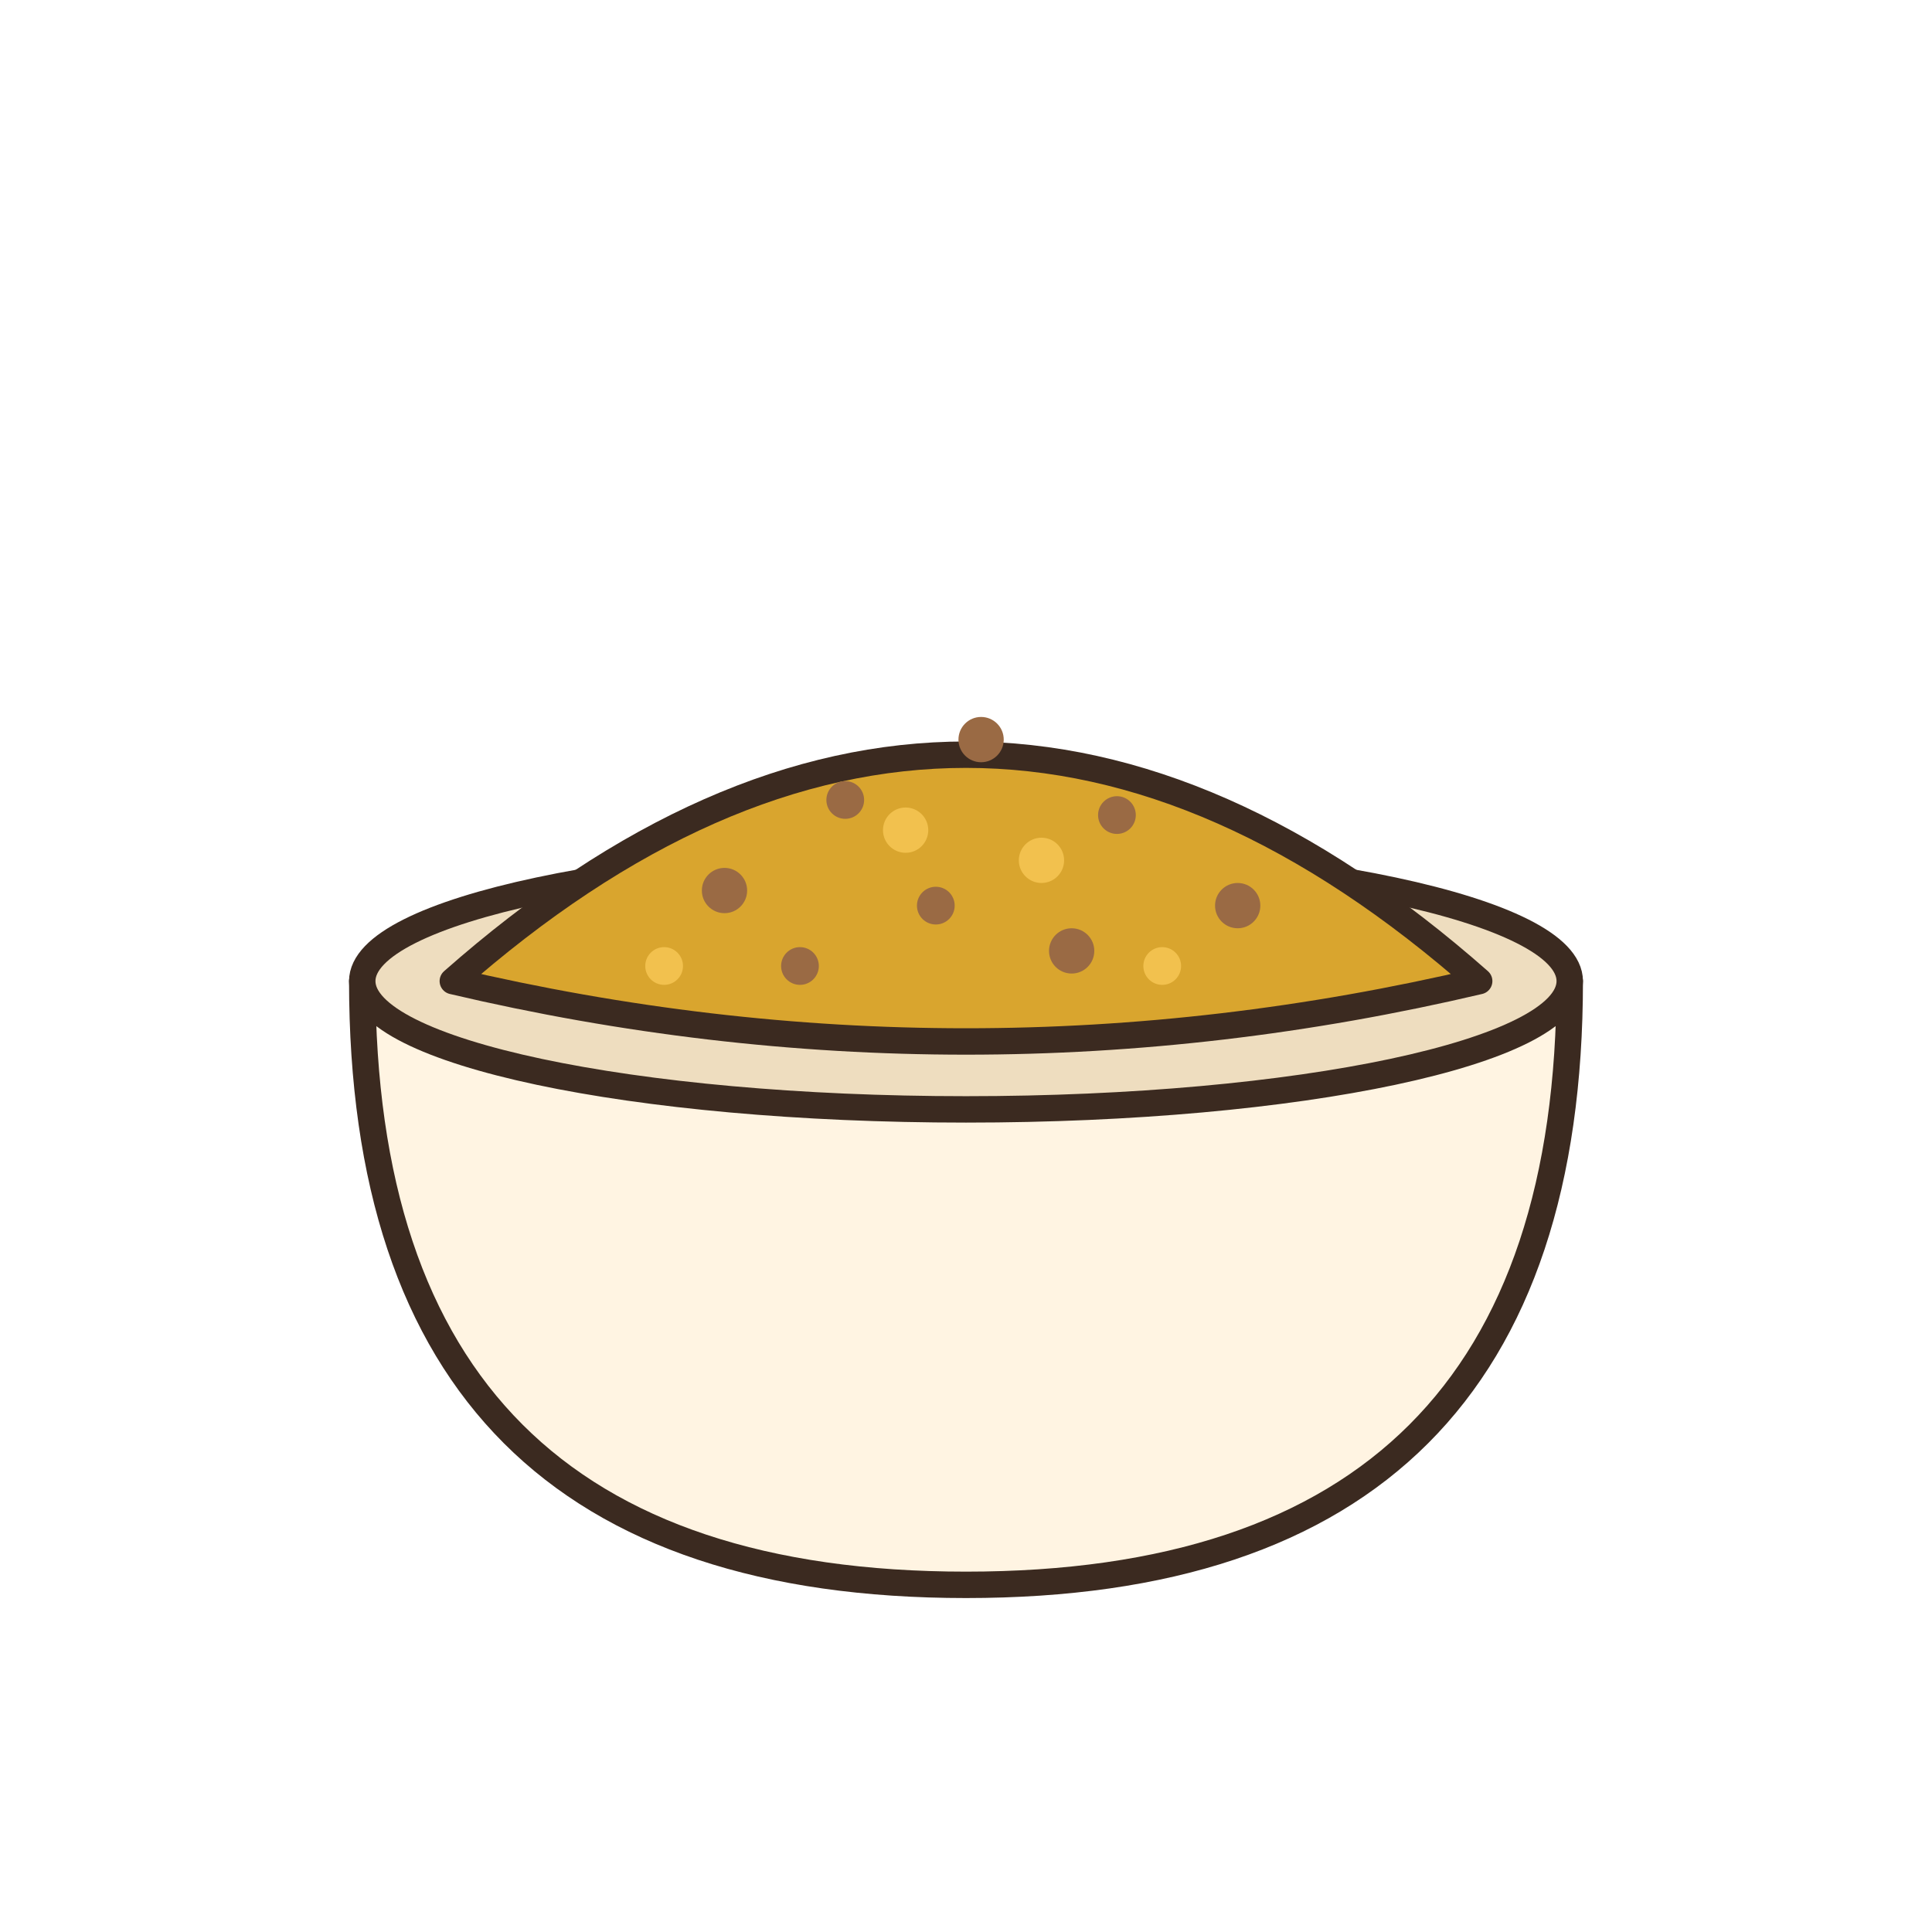
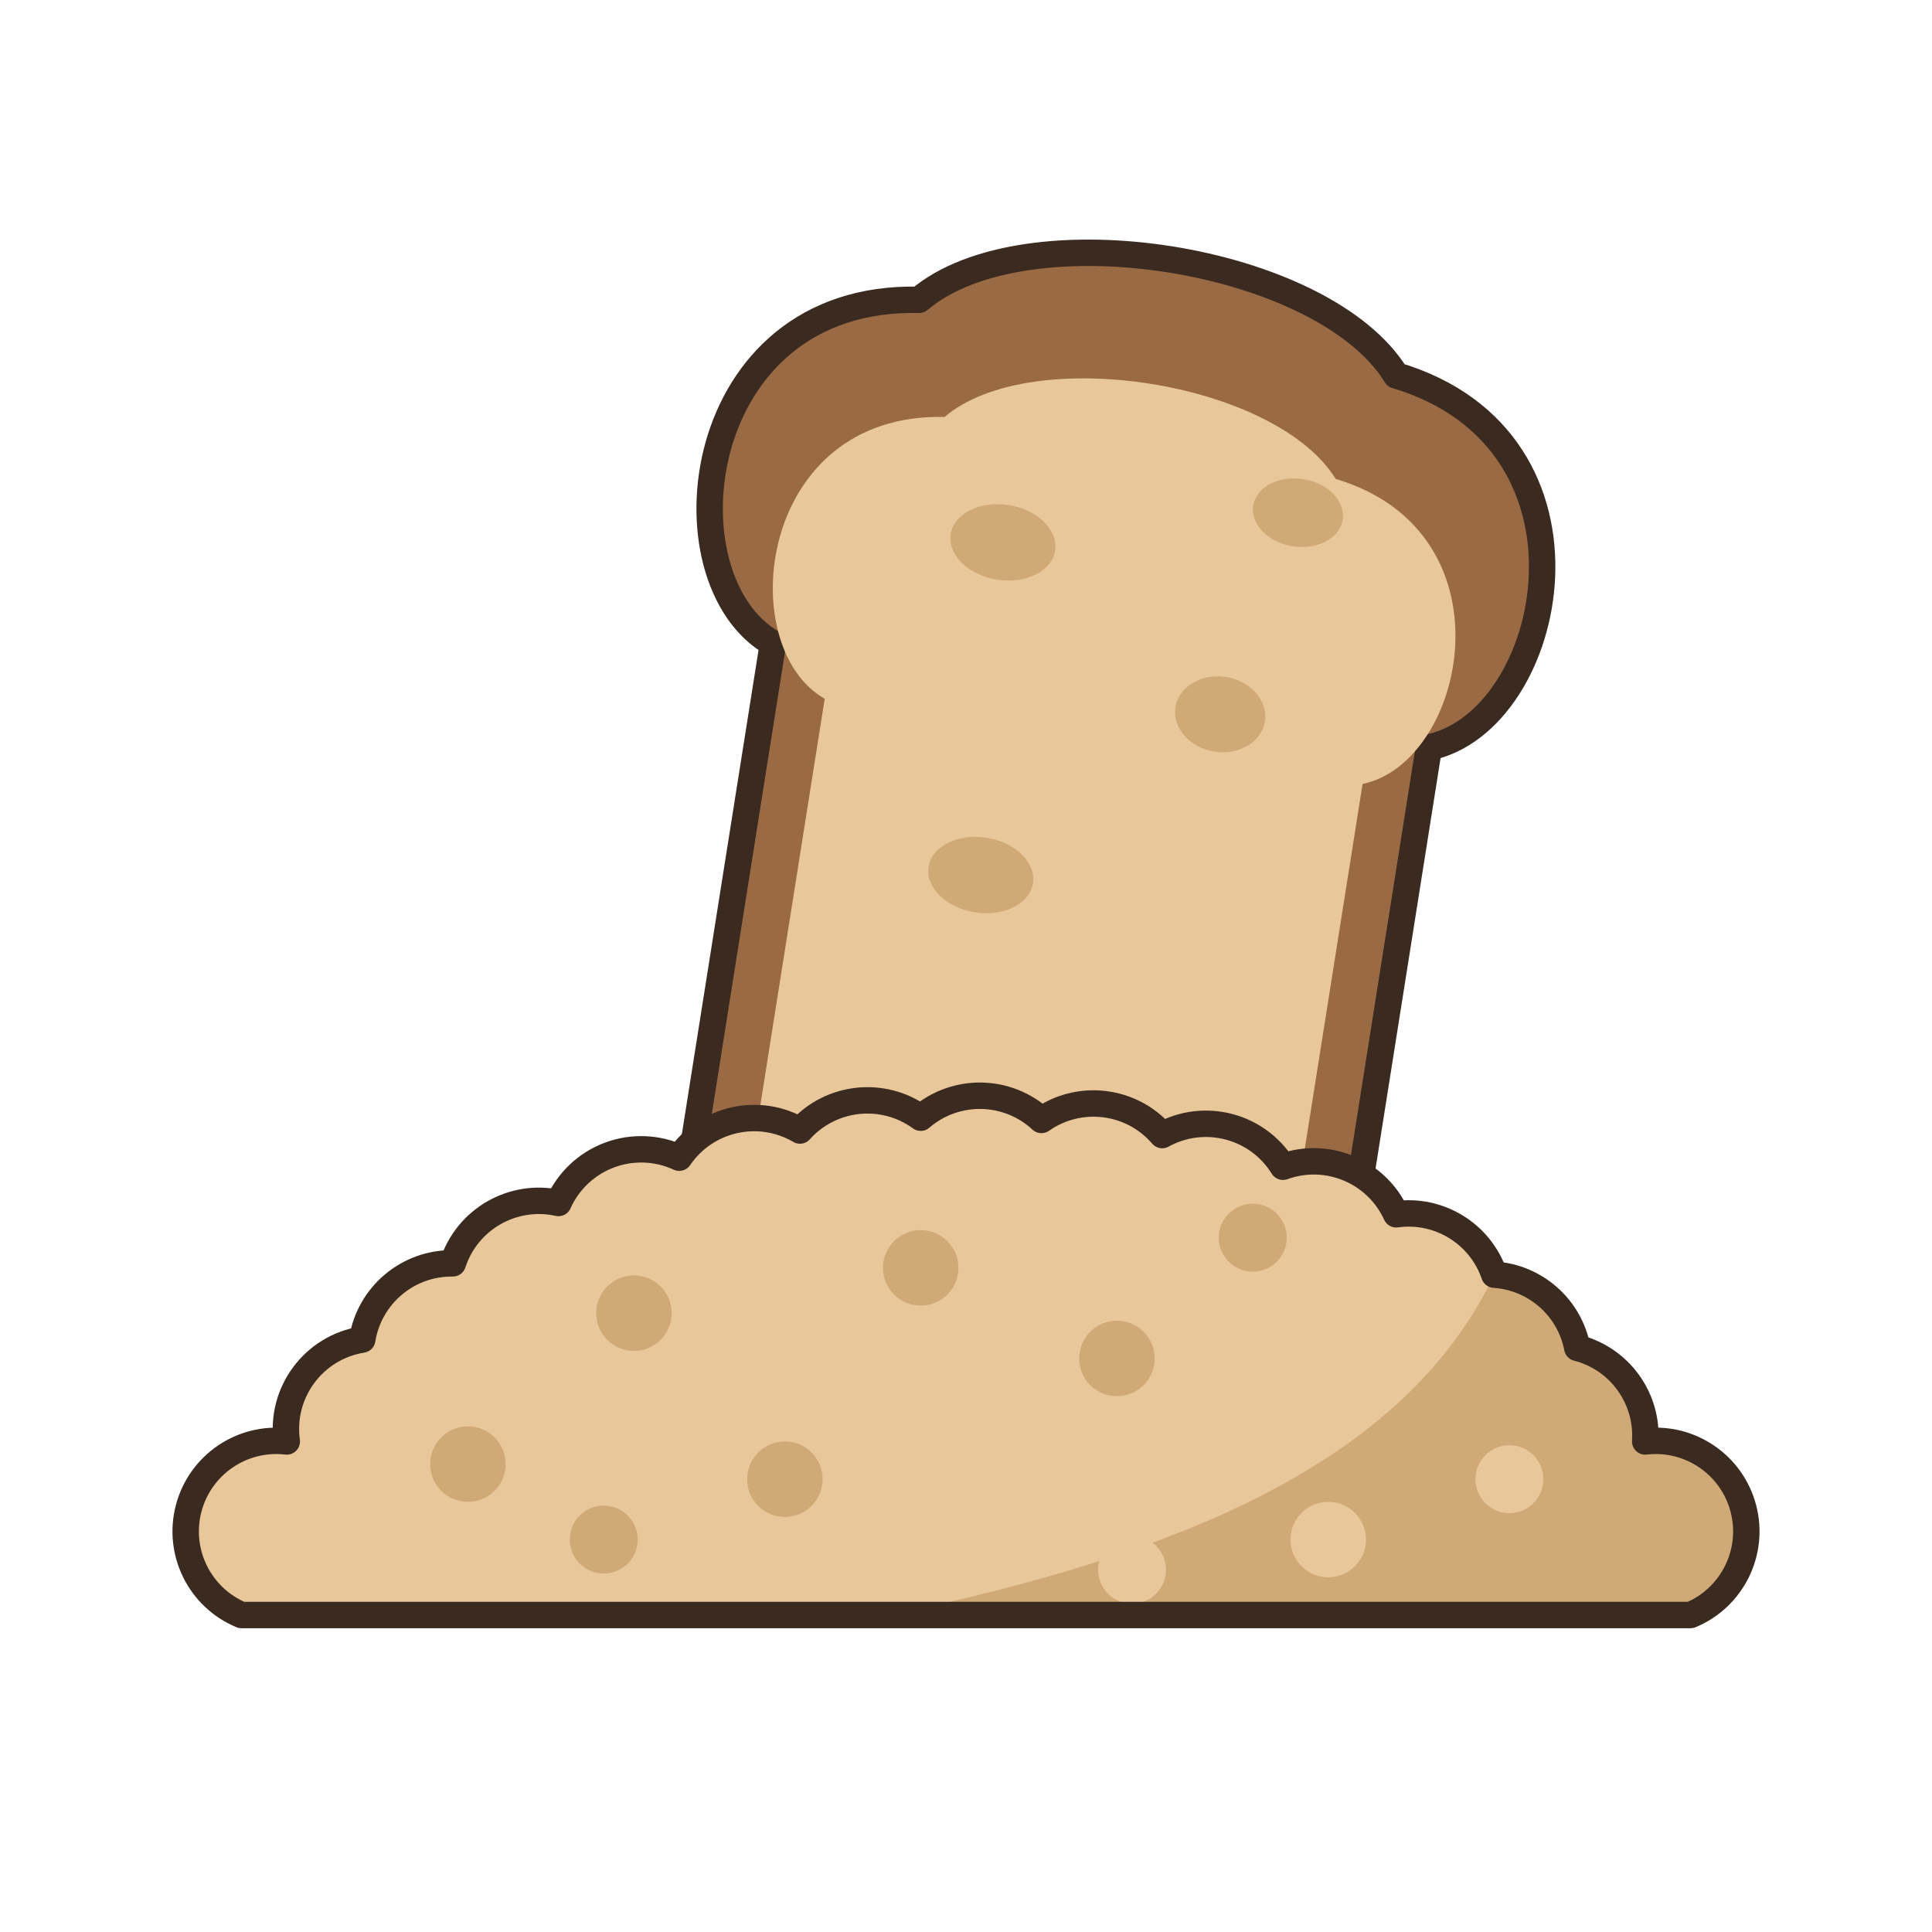
<svg xmlns="http://www.w3.org/2000/svg" viewBox="0 0 256 256">
  <g stroke="#3B2A20" stroke-width="3.5" stroke-linecap="round" stroke-linejoin="round">
-     <path d="M48 130 Q48 210 128 210 Q208 210 208 130 Z" fill="#FFF4E2" />
-     <ellipse cx="128" cy="130" rx="80" ry="17" fill="#EEDDBF" />
-     <path d="M60 130 Q128 70 196 130 Q128 146 60 130 Z" fill="#D9A52E" />
-     <g fill="#9A6A44" stroke="none">
-       <circle cx="96" cy="118" r="3" />
-       <circle cx="112" cy="106" r="2.5" />
-       <circle cx="130" cy="98" r="3" />
-       <circle cx="148" cy="108" r="2.5" />
-       <circle cx="164" cy="120" r="3" />
-       <circle cx="124" cy="120" r="2.5" />
-       <circle cx="142" cy="126" r="3" />
-       <circle cx="106" cy="128" r="2.5" />
+     <g id="toast" transform="translate(144 104) rotate(9)">
+       <path fill="#9A6A44" d="M-44 60 L-44 -12 C-60 -18 -62 -56 -32 -60 C-20 -74 20 -74 32 -60 C62 -56 60 -18 44 -12 L44 60 Z" />
+       <path fill="#E8C79A" stroke="none" transform="translate(0 4) scale(0.82)" d="M-44 60 L-44 -12 C-60 -18 -62 -56 -32 -60 C-20 -74 20 -74 32 -60 C62 -56 60 -18 44 -12 L44 60 Z" />
+       <g id="holes" fill="#CFA976" stroke="none">
+         <ellipse cx="-16" cy="-30" rx="7" ry="5" />
+         <ellipse cx="16" cy="-12" rx="6" ry="5" />
+         <ellipse cx="-12" cy="14" rx="7" ry="5" />
+         <ellipse cx="22" cy="-40" rx="6" ry="4.5" />
+       </g>
    </g>
-     <g fill="#F2C14E" stroke="none">
-       <circle cx="120" cy="110" r="3" />
-       <circle cx="138" cy="114" r="3" />
-       <circle cx="154" cy="128" r="2.5" />
-       <circle cx="88" cy="128" r="2.5" />
+     <g id="crumb-heap">
+       <path fill="#E8C79A" stroke="none" d="M32 214 A12 12 0 0 1 38 191 A12 12 0 0 1 48 177.5 A12 12 0 0 1 60 167.4 A12 12 0 0 1 74 159.4 A12 12 0 0 1 90 153.4 A12 12 0 0 1 106 149.8 A12 12 0 0 1 122 148.1 A12 12 0 0 1 138 148.4 A12 12 0 0 1 154 150.4 A12 12 0 0 1 170 154.6 A12 12 0 0 1 185 160.9 A12 12 0 0 1 198 168.9 A12 12 0 0 1 209 178.6 A12 12 0 0 1 218 191 A12 12 0 0 1 224 214 Z" />
+       <path fill="#CFA976" stroke="none" d="M198 168.9 A12 12 0 0 1 209 178.6 A12 12 0 0 1 218 191 A12 12 0 0 1 224 214 L118 214 C156 206 186 194 198 168.9 Z" />
+       <g id="crumbs-dark" fill="#CFA976" stroke="none">
+         <circle cx="62" cy="194" r="5" />
+         <circle cx="84" cy="174" r="5" />
+         <circle cx="104" cy="196" r="5" />
+         <circle cx="122" cy="168" r="5" />
+         <circle cx="148" cy="180" r="5" />
+         <circle cx="166" cy="164" r="4.5" />
+         <circle cx="80" cy="204" r="4.5" />
+       </g>
+       <g id="crumbs-light" fill="#E8C79A" stroke="none">
+         <circle cx="176" cy="204" r="5" />
+         <circle cx="200" cy="196" r="4.5" />
+         <circle cx="150" cy="208" r="4.5" />
+       </g>
+       <path fill="none" d="M32 214 A12 12 0 0 1 38 191 A12 12 0 0 1 48 177.5 A12 12 0 0 1 60 167.4 A12 12 0 0 1 74 159.4 A12 12 0 0 1 90 153.4 A12 12 0 0 1 106 149.8 A12 12 0 0 1 122 148.1 A12 12 0 0 1 138 148.4 A12 12 0 0 1 154 150.4 A12 12 0 0 1 170 154.6 A12 12 0 0 1 185 160.9 A12 12 0 0 1 198 168.9 A12 12 0 0 1 209 178.6 A12 12 0 0 1 218 191 A12 12 0 0 1 224 214 Z" />
    </g>
  </g>
</svg>
